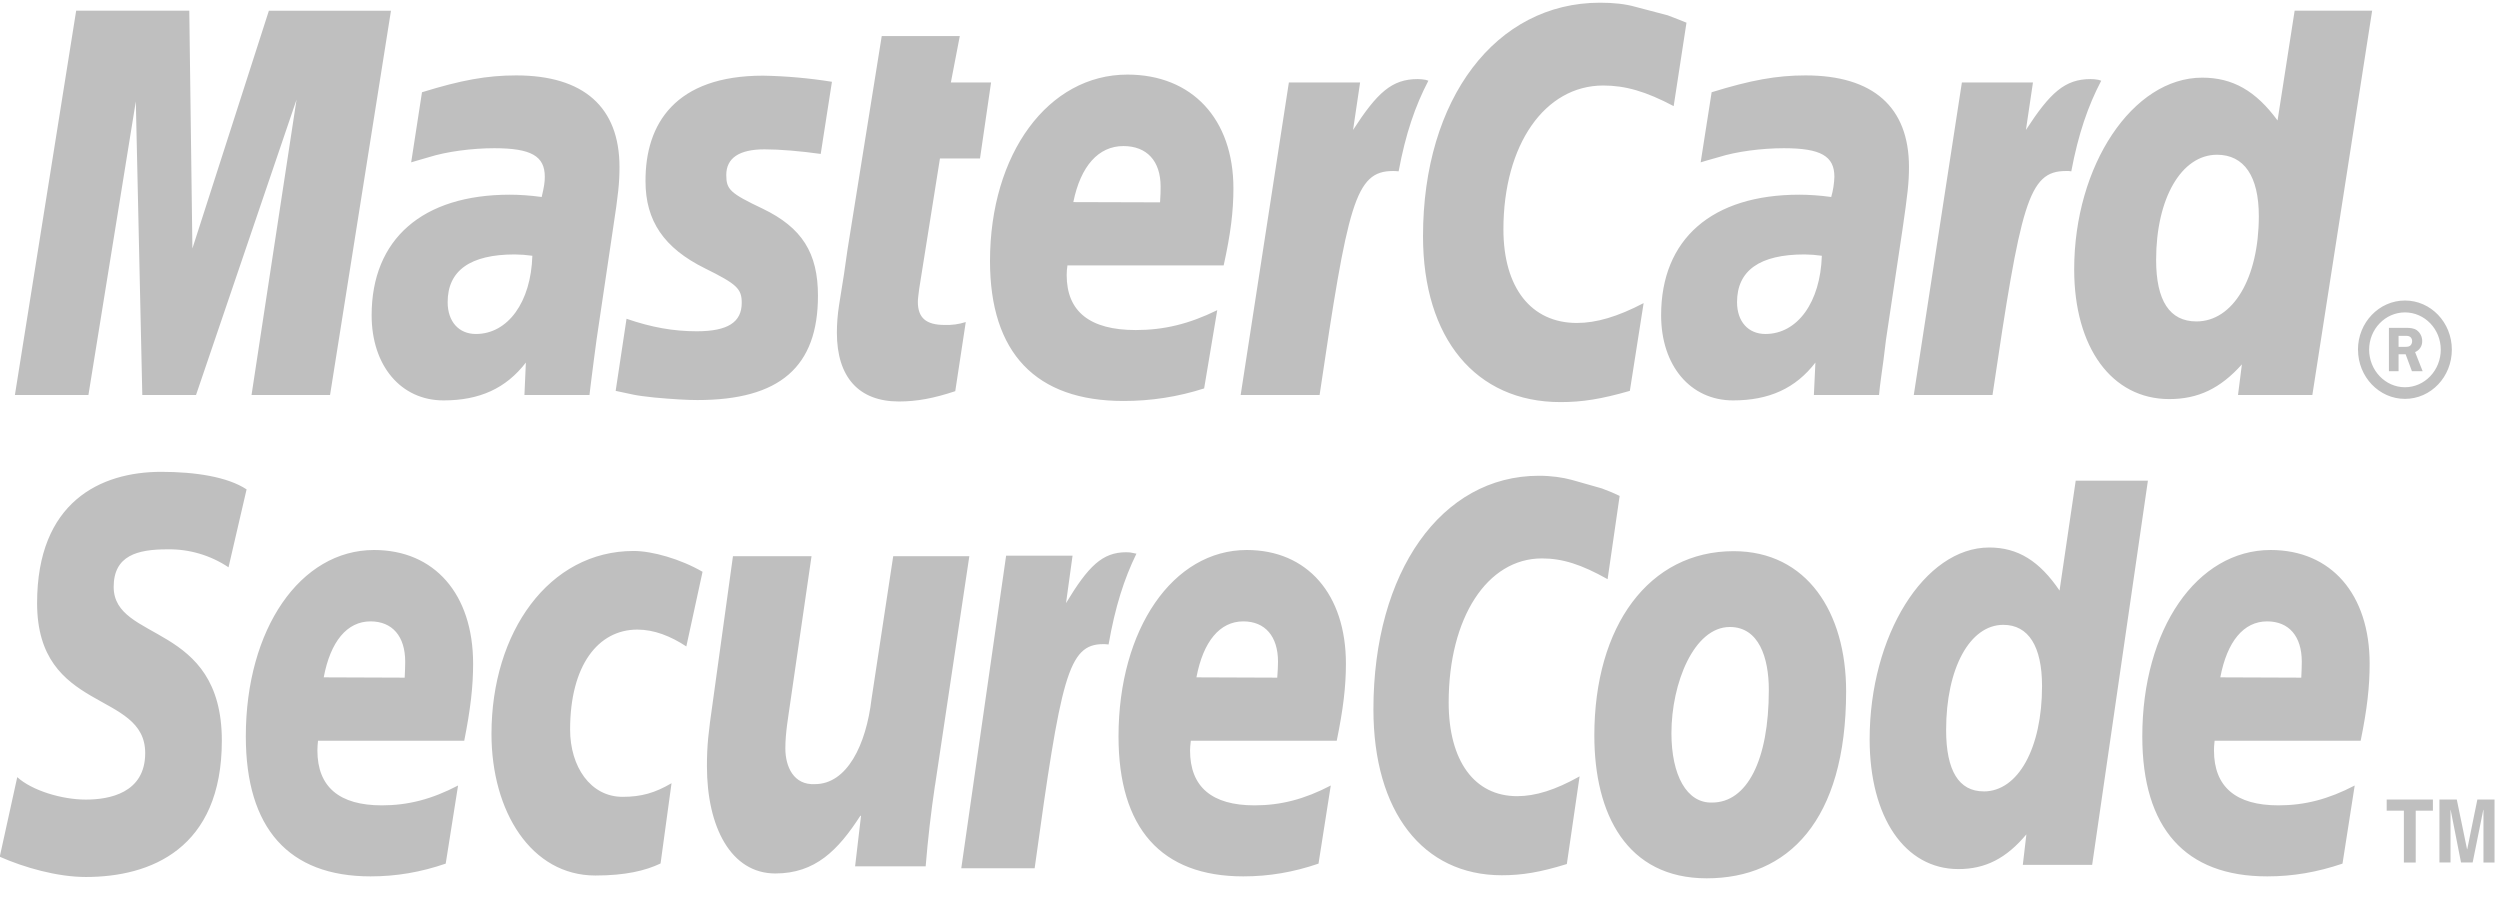
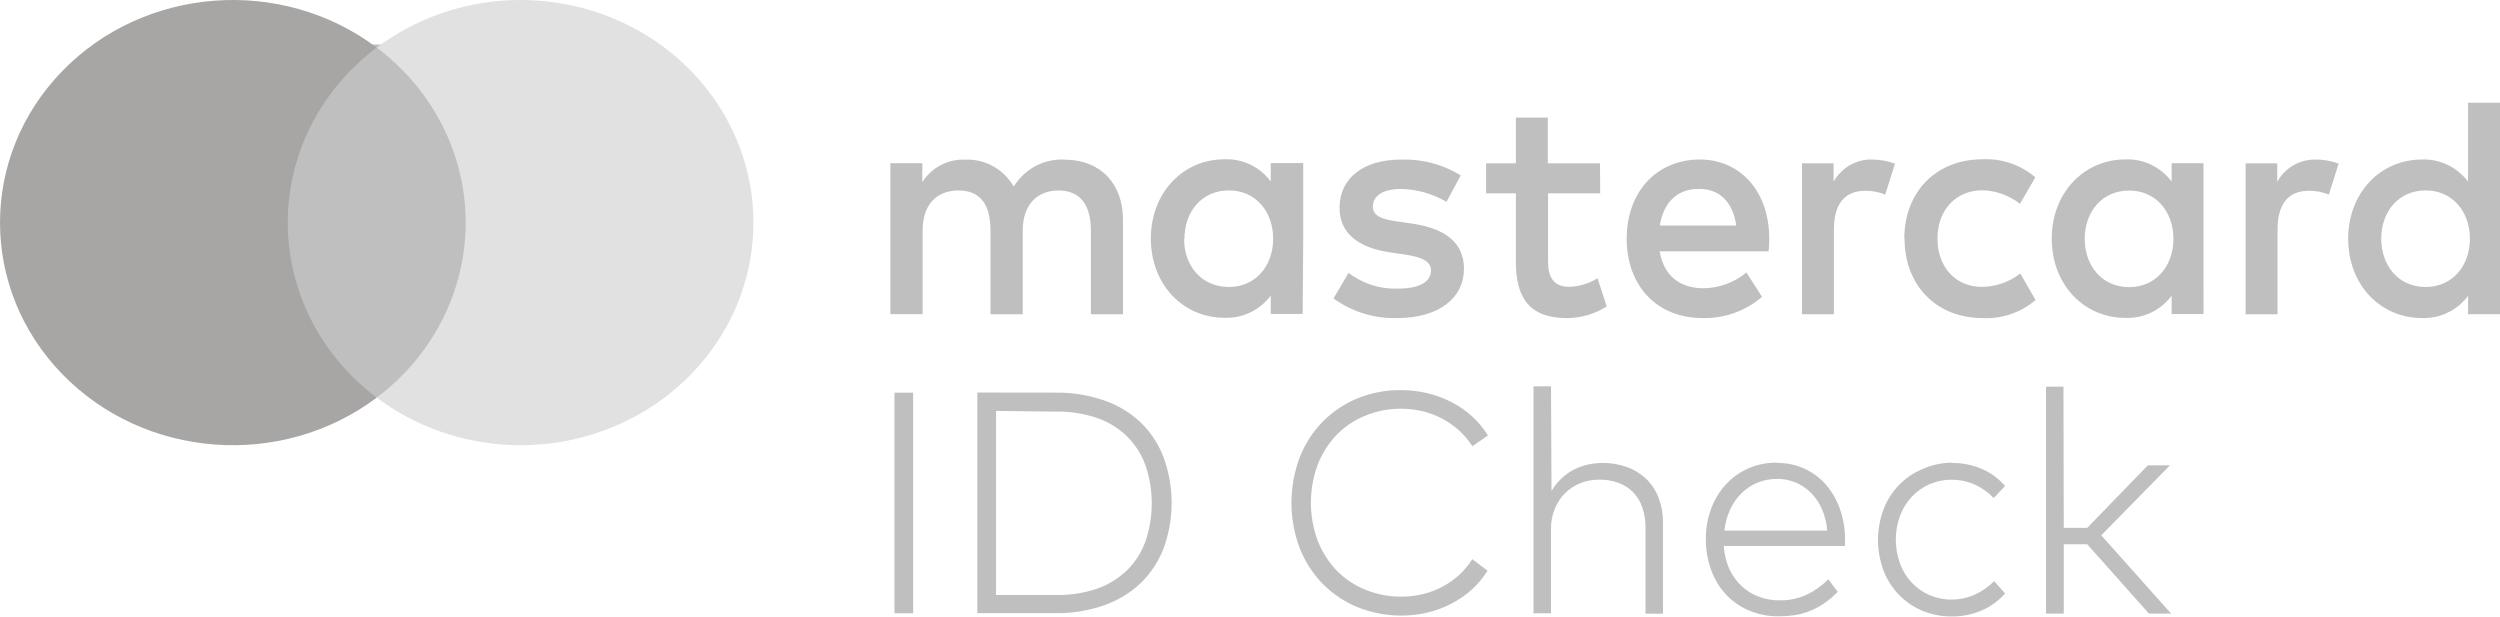
- <svg xmlns="http://www.w3.org/2000/svg" width="49" height="18" viewBox="0 0 49 18">
-   <g fill="#BFBFBF" fill-rule="evenodd">
-     <path d="M4.479 11.119a2.088 2.088 0 0 0-1.202-.352c-.581 0-1.049.12-1.049.736 0 1.089 2.12.682 2.12 3.013 0 2.123-1.4 2.673-2.665 2.673-.563 0-1.21-.186-1.688-.397l.343-1.56c.288.261.87.44 1.345.44.453 0 1.163-.124 1.163-.912 0-1.233-2.119-.774-2.119-2.939 0-1.98 1.238-2.573 2.432-2.573.672 0 1.304.099 1.674.344l-.354 1.527M8.736 16.927c-.49.168-.966.25-1.473.25-1.607 0-2.445-.944-2.445-2.744 0-2.103 1.067-3.653 2.514-3.653 1.185 0 1.941.866 1.941 2.228 0 .45-.051.89-.174 1.511H6.233a1.88 1.88 0 0 0-.012.19c0 .715.43 1.076 1.263 1.076.514 0 .979-.12 1.494-.389l-.242 1.53zm-.804-3.645c.006-.13.01-.233.01-.312 0-.499-.252-.791-.68-.791-.459 0-.785.393-.917 1.097l1.587.006zM12.947 16.924c-.297.142-.693.236-1.277.236-1.257 0-2.037-1.251-2.037-2.775 0-1.995 1.127-3.586 2.787-3.586.362 0 .915.156 1.35.408l-.318 1.463c-.308-.202-.63-.33-.96-.33-.769 0-1.318.702-1.318 1.96 0 .724.398 1.318 1.028 1.318.374 0 .638-.079.96-.267l-.215 1.573M18.326 15.39a23.898 23.898 0 0 0-.183 1.59H16.76l.116-.99h-.014c-.433.672-.882 1.13-1.666 1.13-.869 0-1.34-.91-1.34-2.1 0-.411.026-.643.118-1.284l.392-2.835h1.54l-.413 2.844c-.042.306-.1.609-.1.924 0 .359.163.722.579.7.631 0 1.004-.77 1.11-1.668l.425-2.8h1.492l-.672 4.49M22.221 10.841a.556.556 0 0 0-.147-.017c-.467 0-.741.27-1.18.997l.128-.93H19.72l-.879 6.127h1.438c.517-3.748.654-4.393 1.344-4.393.04 0 .045 0 .105.007.13-.741.304-1.284.546-1.78l-.053-.01M25.843 16.927c-.49.168-.968.25-1.474.25-1.61 0-2.446-.944-2.446-2.744 0-2.103 1.067-3.653 2.514-3.653 1.185 0 1.943.866 1.943 2.228 0 .45-.053.89-.18 1.511h-2.86c-.01.092-.015.138-.015.19 0 .715.429 1.076 1.263 1.076.514 0 .98-.12 1.495-.389l-.24 1.53zm-.809-3.645c.01-.13.015-.233.015-.312 0-.499-.254-.791-.68-.791-.46 0-.786.393-.919 1.097l1.584.006zM31.745 9.72l-.236 1.632c-.512-.288-.884-.407-1.287-.407-1.076 0-1.828 1.166-1.828 2.823 0 1.145.504 1.837 1.342 1.837.358 0 .748-.121 1.224-.388l-.25 1.718c-.532.164-.88.22-1.275.22-1.55 0-2.516-1.249-2.516-3.252 0-2.696 1.333-4.578 3.242-4.578.247 0 .466.032.647.081l.588.167c.182.071.22.084.349.147M34.669 13.523c0 1.389-.432 2.207-1.112 2.207-.497.015-.797-.536-.797-1.361 0-.975.44-2.08 1.145-2.08.568 0 .764.598.764 1.234zm1.515.026c0-1.544-.766-2.746-2.205-2.746-1.656 0-2.73 1.461-2.73 3.613 0 1.54.635 2.799 2.203 2.799 1.583 0 2.732-1.117 2.732-3.666zM41.006 16.952h-1.359l.07-.598c-.395.472-.806.68-1.332.68-1.048 0-1.74-1.012-1.74-2.544 0-2.034 1.074-3.759 2.344-3.759.56 0 .985.264 1.378.844l.317-2.154h1.415l-1.093 7.531zm-2.126-1.44c.677 0 1.144-.851 1.144-2.065 0-.78-.266-1.2-.76-1.2-.655 0-1.12.851-1.12 2.061 0 .798.25 1.203.736 1.203zM45.913 16.927c-.497.168-.968.25-1.477.25-1.606 0-2.447-.944-2.447-2.744 0-2.103 1.07-3.653 2.516-3.653 1.186 0 1.94.866 1.94 2.228 0 .45-.049.89-.176 1.511h-2.863c-.01.092-.012.138-.012.19 0 .715.43 1.076 1.263 1.076.515 0 .979-.12 1.495-.389l-.239 1.53zm-.808-3.645c.006-.13.01-.233.01-.312 0-.499-.251-.791-.68-.791-.459 0-.784.393-.917 1.097l1.587.006zM47.348 16.905h-.232v-1.016h-.337v-.218h.906v.218h-.337v1.016zm1.545 0h-.217v-1.031h-.004l-.208 1.03h-.228l-.203-1.03h-.003v1.03h-.217v-1.233h.34l.201.973h.004l.198-.973h.337v1.234zM6.47 7.742H4.93l.882-5.789-1.97 5.789H2.789l-.127-5.755-.929 5.755H.292L1.493.209H3.71l.061 4.661L5.27.21h2.393L6.469 7.742M10.434 5.013a2.596 2.596 0 0 0-.345-.026c-.872 0-1.315.316-1.315.935 0 .381.218.624.554.624.626 0 1.08-.624 1.106-1.533zm1.12 2.729h-1.275l.028-.636c-.39.507-.908.742-1.614.742-.837 0-1.409-.682-1.409-1.669 0-1.495.999-2.363 2.707-2.363.174 0 .397.013.626.045.048-.203.061-.29.061-.397 0-.405-.268-.559-.99-.559-.435 0-.935.066-1.28.175l-.214.062-.135.04.212-1.374c.769-.238 1.275-.33 1.846-.33 1.323 0 2.025.622 2.025 1.796 0 .305-.023.532-.128 1.216l-.322 2.17-.052.392-.04.312-.027.214-.019.164zM12.652 3.553c0 .773.358 1.308 1.168 1.708.62.307.718.396.718.675 0 .38-.275.557-.881.557-.457 0-.885-.076-1.377-.245l-.213 1.413.07.015.282.06c.091.019.225.036.402.055.367.034.648.05.848.05 1.615 0 2.363-.65 2.363-2.045 0-.838-.312-1.334-1.082-1.705-.642-.305-.715-.377-.715-.662 0-.332.255-.502.75-.502.301 0 .71.035 1.101.09l.22-1.414a9.62 9.62 0 0 0-1.351-.12c-1.715 0-2.309.94-2.303 2.07M18.723 7.667c-.418.139-.75.202-1.105.202-.786 0-1.215-.477-1.215-1.348 0-.17.013-.354.044-.549l.095-.597.07-.488.67-4.18h1.53l-.175.909h.788l-.217 1.49h-.785l-.407 2.556c-.014.113-.026.196-.026.254 0 .313.16.453.525.453a1.2 1.2 0 0 0 .414-.057l-.206 1.355M23.601 7.613a5.12 5.12 0 0 1-1.582.246c-1.717 0-2.615-.942-2.615-2.742 0-2.105 1.142-3.655 2.693-3.655 1.266 0 2.078.869 2.078 2.23 0 .45-.054.89-.191 1.51h-3.062a1.21 1.21 0 0 0-.015.19c0 .717.458 1.077 1.354 1.077.55 0 1.044-.118 1.597-.39l-.257 1.534zm-.864-3.647c.01-.128.011-.233.011-.31 0-.501-.27-.793-.729-.793-.488 0-.838.39-.982 1.098l1.7.005zM27.944 1.565a.845.845 0 0 0-.158-.015c-.507 0-.794.267-1.266.997l.138-.931h-1.396l-.945 6.126h1.547c.554-3.744.695-4.39 1.437-4.39.045 0 .05 0 .112.006.138-.739.325-1.281.583-1.776l-.052-.017M33.055.445l-.251 1.635c-.548-.29-.95-.404-1.38-.404-1.146 0-1.957 1.161-1.957 2.819 0 1.145.544 1.835 1.44 1.835.38 0 .797-.122 1.308-.389l-.27 1.72c-.564.162-.933.22-1.36.22-1.66 0-2.694-1.249-2.694-3.252 0-2.694 1.427-4.576 3.47-4.576.263 0 .498.025.69.08l.635.167c.188.074.23.086.37.145M35.708 5.013a2.571 2.571 0 0 0-.342-.026c-.876 0-1.32.316-1.32.935 0 .381.22.624.556.624.63 0 1.078-.624 1.106-1.533zm1.121 2.729h-1.277l.03-.636c-.389.507-.91.742-1.614.742-.837 0-1.41-.682-1.41-1.669 0-1.495.997-2.363 2.708-2.363.174 0 .399.013.626.045a1.62 1.62 0 0 0 .062-.397c0-.405-.268-.559-.99-.559-.438 0-.937.066-1.278.175l-.22.062-.133.04.215-1.374c.77-.238 1.275-.33 1.841-.33 1.326 0 2.027.622 2.027 1.796 0 .305-.027.532-.126 1.216l-.325 2.17-.048.392-.043.312-.028.214-.017.164zM41.131 1.565a.772.772 0 0 0-.155-.015c-.505 0-.794.267-1.268.997l.138-.931h-1.393l-.943 6.126h1.543c.554-3.744.7-4.39 1.436-4.39.048 0 .045-.005.108.006.14-.739.328-1.281.587-1.776l-.053-.017M45.322 7.742h-1.457l.076-.6c-.424.474-.86.68-1.423.68-1.127 0-1.864-1.01-1.864-2.542 0-2.038 1.147-3.758 2.509-3.758.598 0 1.05.258 1.477.839l.335-2.152h1.519l-1.172 7.533zM43.05 6.3c.72 0 1.223-.852 1.223-2.064 0-.779-.287-1.203-.82-1.203-.697 0-1.193.855-1.193 2.06 0 .803.266 1.207.79 1.207zM46.216 6.853c0-.532.415-.963.921-.963.508 0 .919.43.919.963 0 .534-.41.965-.919.965-.506 0-.92-.431-.92-.965zm.921.737c.387 0 .702-.331.702-.737 0-.403-.315-.73-.702-.73-.385 0-.702.327-.702.73 0 .406.317.737.702.737zm-.125-.314h-.189v-.85h.342c.07 0 .148.005.207.048a.262.262 0 0 1 .103.213.225.225 0 0 1-.139.214l.148.375h-.21l-.124-.333h-.138v.333zm0-.477h.105c.038 0 .083.001.115-.018.033-.02.046-.062.046-.098 0-.032-.018-.07-.046-.085-.028-.02-.084-.015-.117-.015h-.103v.216z" />
+ <svg xmlns="http://www.w3.org/2000/svg" width="73px" height="18px" viewBox="0 0 73 18" version="1.1">
+   <g id="Symbols" stroke="none" stroke-width="1" fill="none" fill-rule="evenodd">
+     <g id="Futter" transform="translate(-166, -1)" fill-rule="nonzero">
+       <g id="mc_idcheck_hrz_pos" transform="translate(166, 1)">
+         <path d="M26.664,17.908 L26.118,17.908 L26.118,11.465 L26.664,11.465 L26.664,17.908 Z M30.825,11.465 C31.304,11.458 31.78,11.534 32.235,11.69 C32.632,11.825 32.998,12.045 33.308,12.334 C33.6,12.618 33.827,12.963 33.974,13.347 C34.291,14.208 34.291,15.159 33.974,16.021 C33.824,16.406 33.594,16.752 33.299,17.035 C32.989,17.325 32.623,17.544 32.226,17.68 C31.772,17.835 31.296,17.911 30.817,17.904 L28.538,17.904 L28.538,11.462 L30.825,11.465 Z M29.085,11.999 L29.085,17.374 L30.825,17.374 C31.234,17.384 31.643,17.321 32.032,17.19 C32.36,17.076 32.66,16.891 32.913,16.649 C33.152,16.412 33.335,16.122 33.45,15.802 C33.692,15.087 33.692,14.308 33.45,13.593 C33.335,13.272 33.152,12.982 32.913,12.745 C32.661,12.501 32.36,12.317 32.032,12.203 C31.643,12.073 31.234,12.01 30.825,12.019 L29.085,11.999 Z M40.914,11.392 C41.176,11.391 41.437,11.422 41.692,11.484 C41.937,11.543 42.173,11.632 42.397,11.749 C42.613,11.861 42.813,12 42.993,12.165 C43.17,12.326 43.323,12.512 43.448,12.717 L42.992,13.03 C42.884,12.861 42.755,12.707 42.609,12.573 C42.461,12.439 42.297,12.323 42.122,12.229 C41.94,12.133 41.748,12.059 41.549,12.01 C41.342,11.959 41.129,11.934 40.916,11.935 C40.56,11.932 40.207,11.999 39.876,12.134 C39.564,12.258 39.28,12.446 39.04,12.686 C38.8,12.934 38.61,13.229 38.482,13.555 C38.21,14.277 38.21,15.078 38.482,15.8 C38.61,16.126 38.8,16.422 39.042,16.671 C39.282,16.911 39.566,17.099 39.878,17.223 C40.209,17.357 40.562,17.425 40.917,17.422 C41.129,17.422 41.341,17.398 41.547,17.348 C41.746,17.301 41.937,17.229 42.118,17.133 C42.294,17.039 42.458,16.924 42.607,16.789 C42.754,16.654 42.883,16.499 42.99,16.328 L43.437,16.665 C43.307,16.87 43.151,17.056 42.974,17.218 C42.794,17.378 42.596,17.515 42.383,17.626 C42.162,17.741 41.928,17.828 41.687,17.886 C41.007,18.045 40.295,17.991 39.645,17.731 C39.265,17.577 38.919,17.346 38.627,17.052 C38.337,16.756 38.108,16.402 37.954,16.012 C37.629,15.156 37.629,14.206 37.954,13.35 C38.107,12.96 38.336,12.605 38.627,12.308 C38.919,12.014 39.265,11.784 39.645,11.629 C40.049,11.467 40.479,11.386 40.912,11.392 L40.914,11.392 Z M45.304,14.337 C45.384,14.2 45.483,14.076 45.597,13.969 C45.704,13.867 45.825,13.781 45.955,13.713 C46.086,13.647 46.224,13.598 46.367,13.566 C46.508,13.534 46.652,13.518 46.796,13.518 C47.04,13.515 47.282,13.556 47.512,13.639 C47.72,13.715 47.911,13.833 48.074,13.987 C48.231,14.142 48.353,14.33 48.432,14.539 C48.519,14.77 48.562,15.017 48.559,15.265 L48.559,17.919 L48.049,17.919 L48.049,15.414 C48.051,15.214 48.021,15.014 47.959,14.825 C47.904,14.658 47.814,14.507 47.694,14.381 C47.575,14.258 47.43,14.163 47.27,14.103 C47.087,14.035 46.893,14.002 46.698,14.006 C46.509,14.004 46.321,14.039 46.145,14.109 C45.978,14.175 45.825,14.275 45.697,14.403 C45.569,14.533 45.467,14.688 45.398,14.86 C45.324,15.044 45.287,15.242 45.289,15.441 L45.289,17.908 L44.779,17.908 L44.779,11.281 L45.289,11.281 L45.304,14.337 Z M51.902,13.518 C52.17,13.515 52.436,13.571 52.682,13.682 C52.917,13.787 53.129,13.942 53.303,14.136 C53.483,14.34 53.623,14.578 53.716,14.836 C53.82,15.12 53.874,15.422 53.874,15.727 C53.874,15.767 53.874,15.804 53.874,15.839 C53.874,15.873 53.874,15.908 53.874,15.942 L50.334,15.942 C50.347,16.174 50.402,16.402 50.497,16.614 C50.583,16.803 50.705,16.972 50.855,17.113 C51.001,17.249 51.172,17.355 51.358,17.424 C51.552,17.496 51.757,17.532 51.964,17.53 C52.236,17.535 52.506,17.479 52.755,17.365 C52.99,17.253 53.203,17.101 53.387,16.914 L53.661,17.282 C53.536,17.412 53.399,17.528 53.251,17.628 C53.118,17.717 52.975,17.791 52.827,17.849 C52.684,17.904 52.537,17.943 52.386,17.965 C52.236,17.986 52.085,17.997 51.934,17.996 C51.643,17.999 51.354,17.944 51.084,17.832 C50.832,17.729 50.603,17.573 50.413,17.374 C50.22,17.17 50.07,16.927 49.972,16.66 C49.862,16.366 49.807,16.054 49.811,15.739 C49.808,15.432 49.862,15.126 49.971,14.839 C50.07,14.576 50.219,14.335 50.409,14.131 C50.597,13.932 50.822,13.775 51.071,13.669 C51.334,13.558 51.616,13.504 51.9,13.509 L51.902,13.518 Z M51.902,13.983 C51.7,13.981 51.5,14.019 51.313,14.096 C51.139,14.168 50.981,14.275 50.846,14.409 C50.709,14.546 50.597,14.707 50.516,14.885 C50.43,15.077 50.374,15.282 50.354,15.493 L53.355,15.493 C53.339,15.281 53.289,15.073 53.206,14.878 C53.131,14.7 53.024,14.539 52.891,14.401 C52.625,14.13 52.265,13.98 51.891,13.983 L51.902,13.983 Z M56.996,13.518 C57.295,13.515 57.59,13.574 57.866,13.691 C58.127,13.802 58.36,13.972 58.548,14.19 L58.217,14.543 C58.058,14.378 57.87,14.244 57.664,14.149 C57.449,14.054 57.216,14.006 56.982,14.009 C56.761,14.007 56.543,14.052 56.34,14.14 C56.145,14.226 55.969,14.351 55.822,14.508 C55.674,14.667 55.558,14.855 55.481,15.06 C55.316,15.51 55.316,16.006 55.481,16.455 C55.632,16.871 55.942,17.204 56.34,17.376 C56.543,17.464 56.761,17.509 56.982,17.507 C57.22,17.509 57.455,17.459 57.673,17.359 C57.879,17.264 58.068,17.132 58.229,16.969 L58.548,17.328 C58.358,17.545 58.124,17.715 57.862,17.827 C57.587,17.944 57.292,18.003 56.995,18 C56.697,18.004 56.401,17.946 56.125,17.83 C55.608,17.614 55.2,17.189 54.997,16.654 C54.785,16.083 54.785,15.451 54.997,14.88 C55.199,14.344 55.607,13.918 56.125,13.702 C56.397,13.579 56.69,13.513 56.987,13.509 L56.996,13.518 Z M60.262,15.414 L60.946,15.414 L62.717,13.588 L63.362,13.588 L61.357,15.631 L63.397,17.917 L62.75,17.917 L60.946,15.892 L60.262,15.892 L60.262,17.917 L59.743,17.917 L59.743,11.29 L60.253,11.29 L60.262,15.414 Z M32.791,9.176 L32.791,6.414 C32.791,5.373 32.145,4.671 31.106,4.662 C30.502,4.622 29.926,4.922 29.601,5.446 C29.304,4.938 28.761,4.637 28.185,4.662 C27.684,4.637 27.208,4.886 26.932,5.317 L26.932,4.765 L26,4.765 L26,9.172 L26.941,9.172 L26.941,6.733 C26.941,5.967 27.353,5.562 27.99,5.562 C28.627,5.562 28.922,5.976 28.922,6.724 L28.922,9.176 L29.864,9.176 L29.864,6.733 C29.864,5.967 30.293,5.562 30.912,5.562 C31.531,5.562 31.854,5.976 31.854,6.724 L31.854,9.176 L32.791,9.176 Z M46.719,4.769 L45.196,4.769 L45.196,3.433 L44.264,3.433 L44.264,4.769 L43.394,4.769 L43.394,5.645 L44.264,5.645 L44.264,7.655 C44.264,8.679 44.649,9.288 45.751,9.288 C46.163,9.289 46.566,9.171 46.916,8.947 L46.648,8.126 C46.397,8.28 46.114,8.365 45.823,8.375 C45.357,8.375 45.203,8.08 45.203,7.639 L45.203,5.645 L46.726,5.645 L46.719,4.769 Z M54.67,4.658 C54.207,4.645 53.774,4.893 53.541,5.305 L53.541,4.769 L52.617,4.769 L52.617,9.176 L53.55,9.176 L53.55,6.705 C53.55,5.969 53.854,5.571 54.464,5.571 C54.664,5.568 54.862,5.606 55.048,5.682 L55.334,4.778 C55.121,4.7 54.896,4.659 54.67,4.658 L54.67,4.658 Z M42.653,5.12 C42.125,4.798 41.519,4.638 40.905,4.66 C39.82,4.66 39.115,5.194 39.115,6.07 C39.115,6.79 39.634,7.232 40.594,7.37 L41.032,7.434 C41.542,7.508 41.785,7.646 41.785,7.894 C41.785,8.235 41.445,8.428 40.808,8.428 C40.294,8.445 39.79,8.283 39.377,7.968 L38.938,8.715 C39.481,9.106 40.132,9.307 40.794,9.288 C42.031,9.288 42.748,8.688 42.748,7.85 C42.748,7.075 42.183,6.67 41.252,6.532 L40.814,6.468 C40.411,6.413 40.087,6.33 40.087,6.035 C40.087,5.713 40.391,5.518 40.903,5.518 C41.372,5.525 41.832,5.655 42.238,5.895 L42.653,5.12 Z M67.624,4.66 C67.161,4.646 66.728,4.894 66.495,5.306 L66.495,4.769 L65.572,4.769 L65.572,9.176 L66.504,9.176 L66.504,6.705 C66.504,5.969 66.808,5.571 67.418,5.571 C67.618,5.568 67.816,5.606 68.002,5.682 L68.288,4.778 C68.075,4.7 67.851,4.659 67.624,4.658 L67.624,4.66 Z M55.613,6.974 C55.613,8.31 56.519,9.288 57.898,9.288 C58.458,9.316 59.007,9.129 59.439,8.761 L58.992,7.986 C58.667,8.238 58.271,8.375 57.864,8.377 C57.12,8.377 56.574,7.813 56.574,6.967 C56.574,6.12 57.122,5.566 57.864,5.557 C58.269,5.561 58.662,5.7 58.984,5.952 L59.432,5.178 C59,4.81 58.451,4.623 57.891,4.651 C56.511,4.651 55.606,5.629 55.606,6.965 L55.613,6.974 Z M64.342,6.974 L64.342,4.765 L63.412,4.765 L63.412,5.301 C63.089,4.873 62.585,4.632 62.059,4.655 C60.858,4.655 59.911,5.623 59.911,6.969 C59.911,8.314 60.853,9.282 62.059,9.282 C62.585,9.305 63.089,9.064 63.412,8.636 L63.412,9.17 L64.344,9.17 L64.342,6.974 Z M60.874,6.974 C60.874,6.199 61.366,5.564 62.173,5.564 C62.945,5.564 63.464,6.173 63.464,6.974 C63.464,7.775 62.945,8.384 62.173,8.384 C61.366,8.384 60.874,7.747 60.874,6.974 Z M49.632,4.658 C48.38,4.658 47.499,5.599 47.499,6.972 C47.499,8.373 48.414,9.286 49.695,9.286 C50.335,9.309 50.96,9.089 51.452,8.668 L50.996,7.957 C50.64,8.25 50.199,8.412 49.743,8.417 C49.142,8.417 48.596,8.132 48.462,7.339 L51.644,7.339 C51.653,7.219 51.662,7.099 51.662,6.97 C51.662,5.597 50.828,4.657 49.627,4.657 L49.632,4.658 Z M49.615,5.516 C50.216,5.516 50.601,5.903 50.699,6.586 L48.467,6.586 C48.566,5.949 48.942,5.516 49.606,5.516 L49.615,5.516 Z M73,6.972 L73,3 L72.068,3 L72.068,5.305 C71.745,4.876 71.241,4.636 70.715,4.658 C69.514,4.658 68.567,5.627 68.567,6.972 C68.567,8.318 69.509,9.286 70.715,9.286 C71.241,9.309 71.745,9.068 72.068,8.64 L72.068,9.174 L73,9.174 L73,6.972 Z M69.532,6.97 C69.532,6.195 70.024,5.56 70.831,5.56 C71.602,5.56 72.121,6.17 72.121,6.97 C72.121,7.771 71.602,8.38 70.831,8.38 C70.024,8.38 69.532,7.743 69.532,6.97 Z M38.054,6.97 L38.054,4.762 L37.106,4.762 L37.106,5.297 C36.783,4.869 36.279,4.628 35.753,4.651 C34.552,4.651 33.605,5.619 33.605,6.965 C33.605,8.31 34.547,9.279 35.753,9.279 C36.279,9.301 36.783,9.061 37.106,8.633 L37.106,9.166 L38.038,9.166 L38.054,6.97 Z M34.586,6.97 C34.586,6.195 35.078,5.56 35.885,5.56 C36.657,5.56 37.176,6.17 37.176,6.97 C37.176,7.771 36.657,8.38 35.885,8.38 C35.068,8.377 34.575,7.747 34.575,6.972 L34.586,6.97 Z" id="Shape" fill="#BFBFBF" />
+         <g id="_Group_">
+           <rect id="Rectangle" fill="#BFBFBF" x="8" y="1.3" width="6" height="10.3" />
+           <path d="M8.403,6.499 C8.402,4.505 9.359,2.621 11,1.389 C8.212,-0.705 4.209,-0.4 1.804,2.09 C-0.601,4.58 -0.601,8.42 1.804,10.91 C4.209,13.4 8.212,13.705 11,11.611 C9.359,10.379 8.401,8.494 8.403,6.499 Z" id="_Path_" fill="#A8A5A5" />
+           <path d="M22,6.501 C22,8.989 20.514,11.259 18.173,12.347 C15.831,13.434 13.046,13.148 11,11.61 C12.64,10.378 13.598,8.494 13.598,6.5 C13.598,4.506 12.64,2.622 11,1.39 C13.046,-0.148 15.832,-0.434 18.173,0.654 C20.515,1.742 22.001,4.012 22,6.501 Z" id="Path" fill="#E1E1E1" />
+         </g>
+       </g>
+     </g>
  </g>
</svg>
